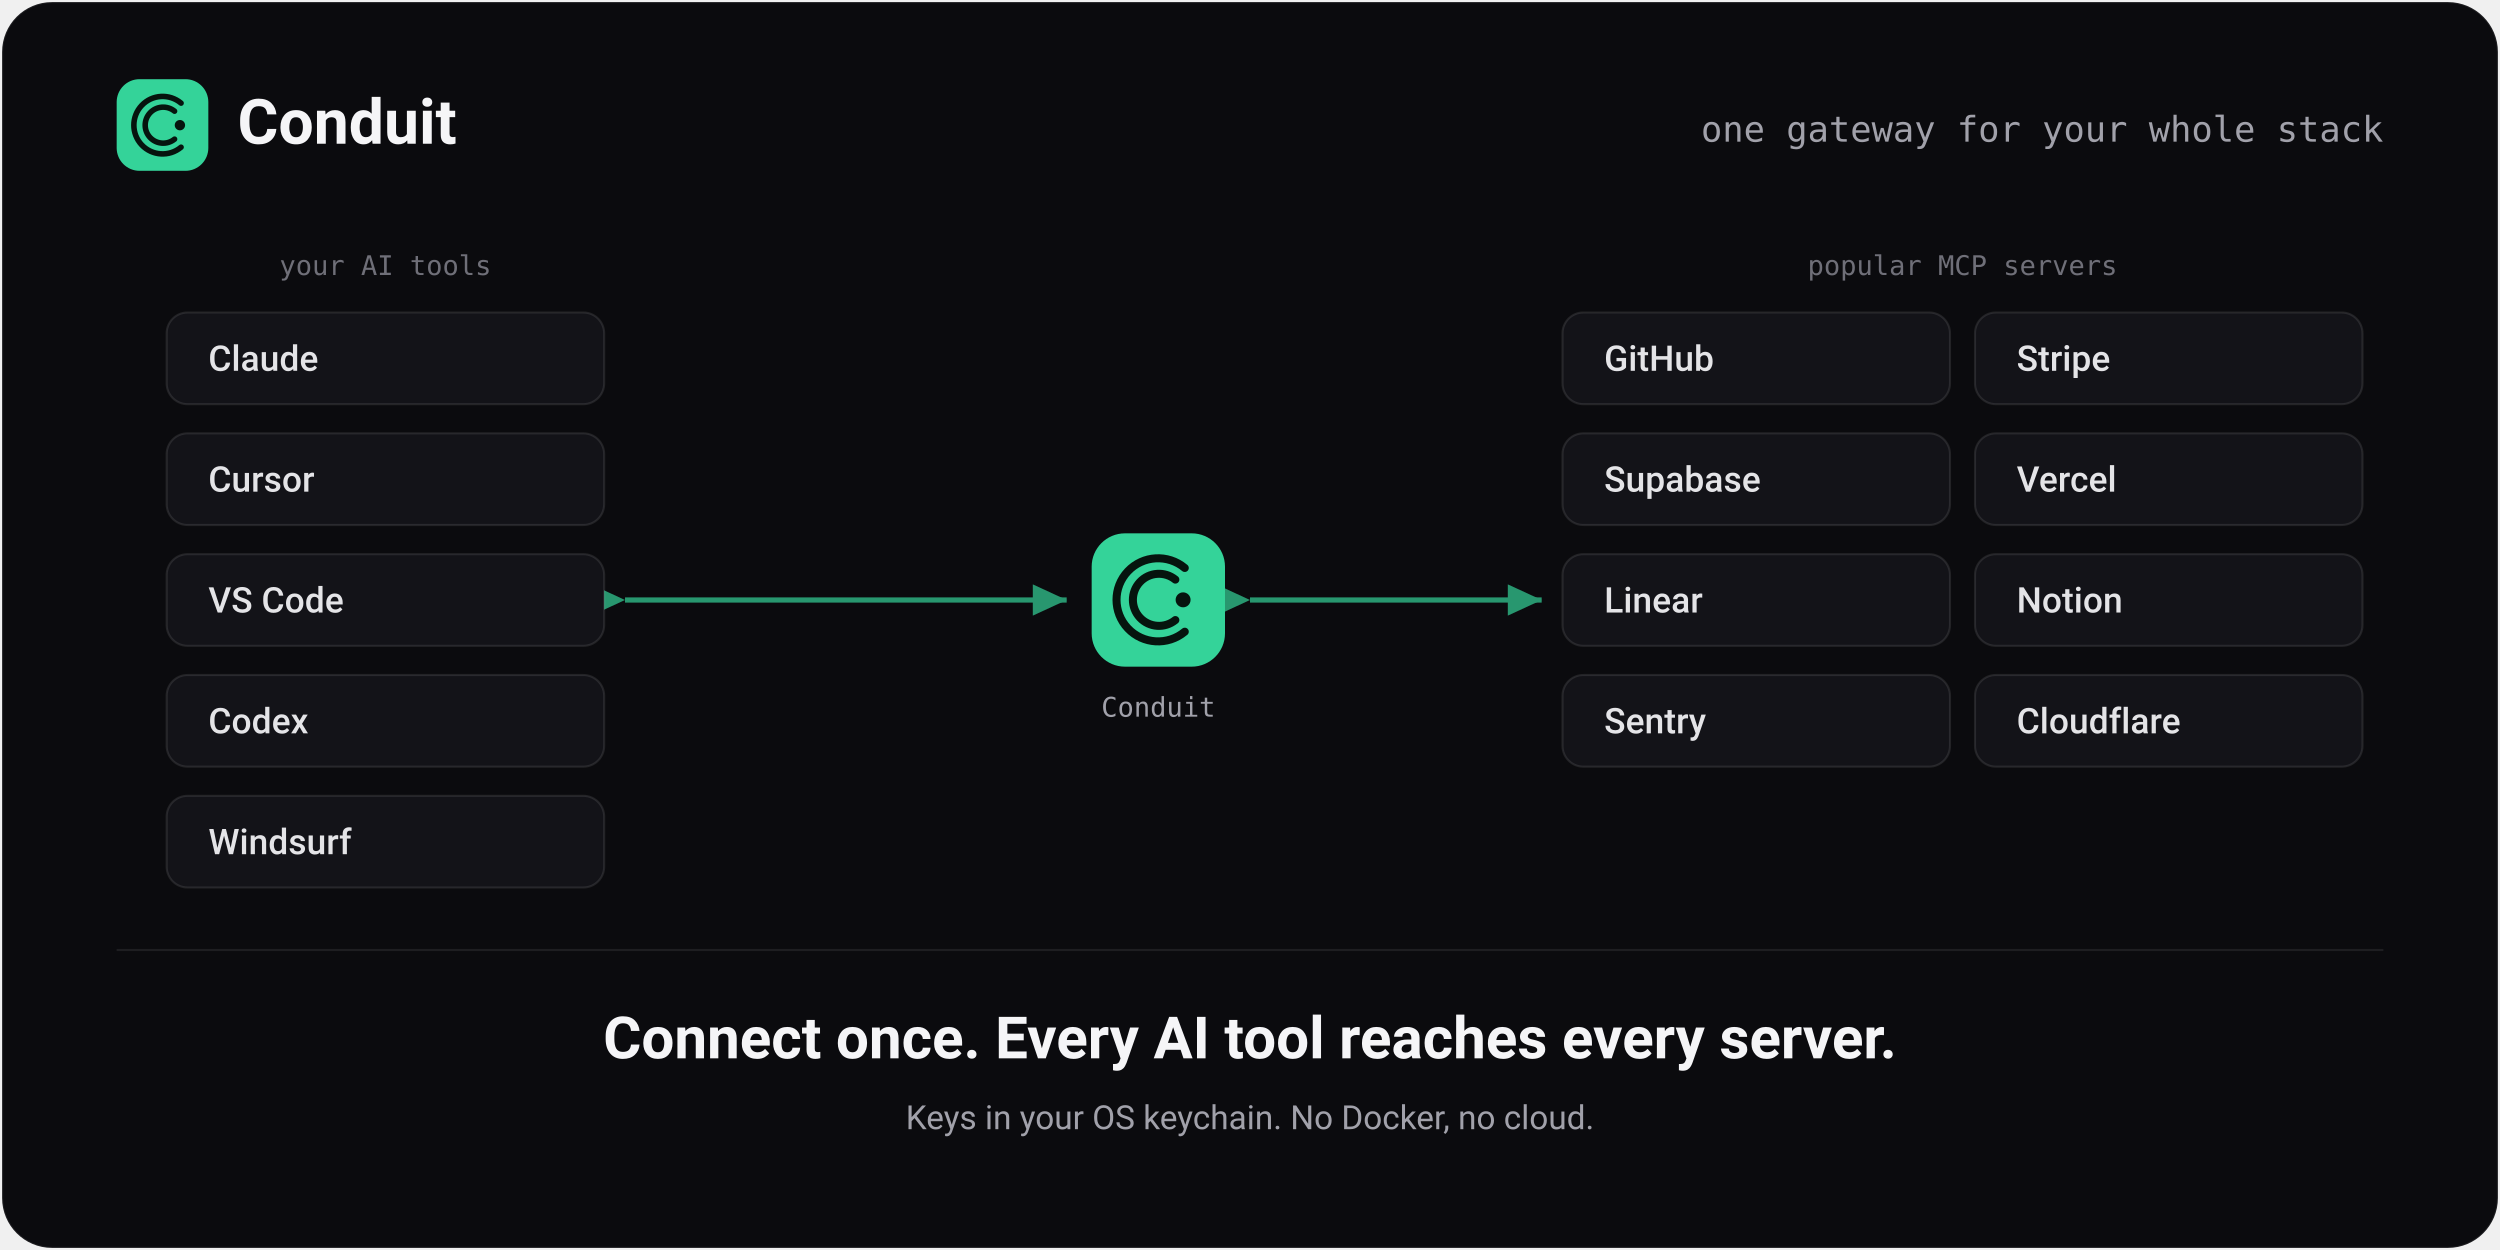
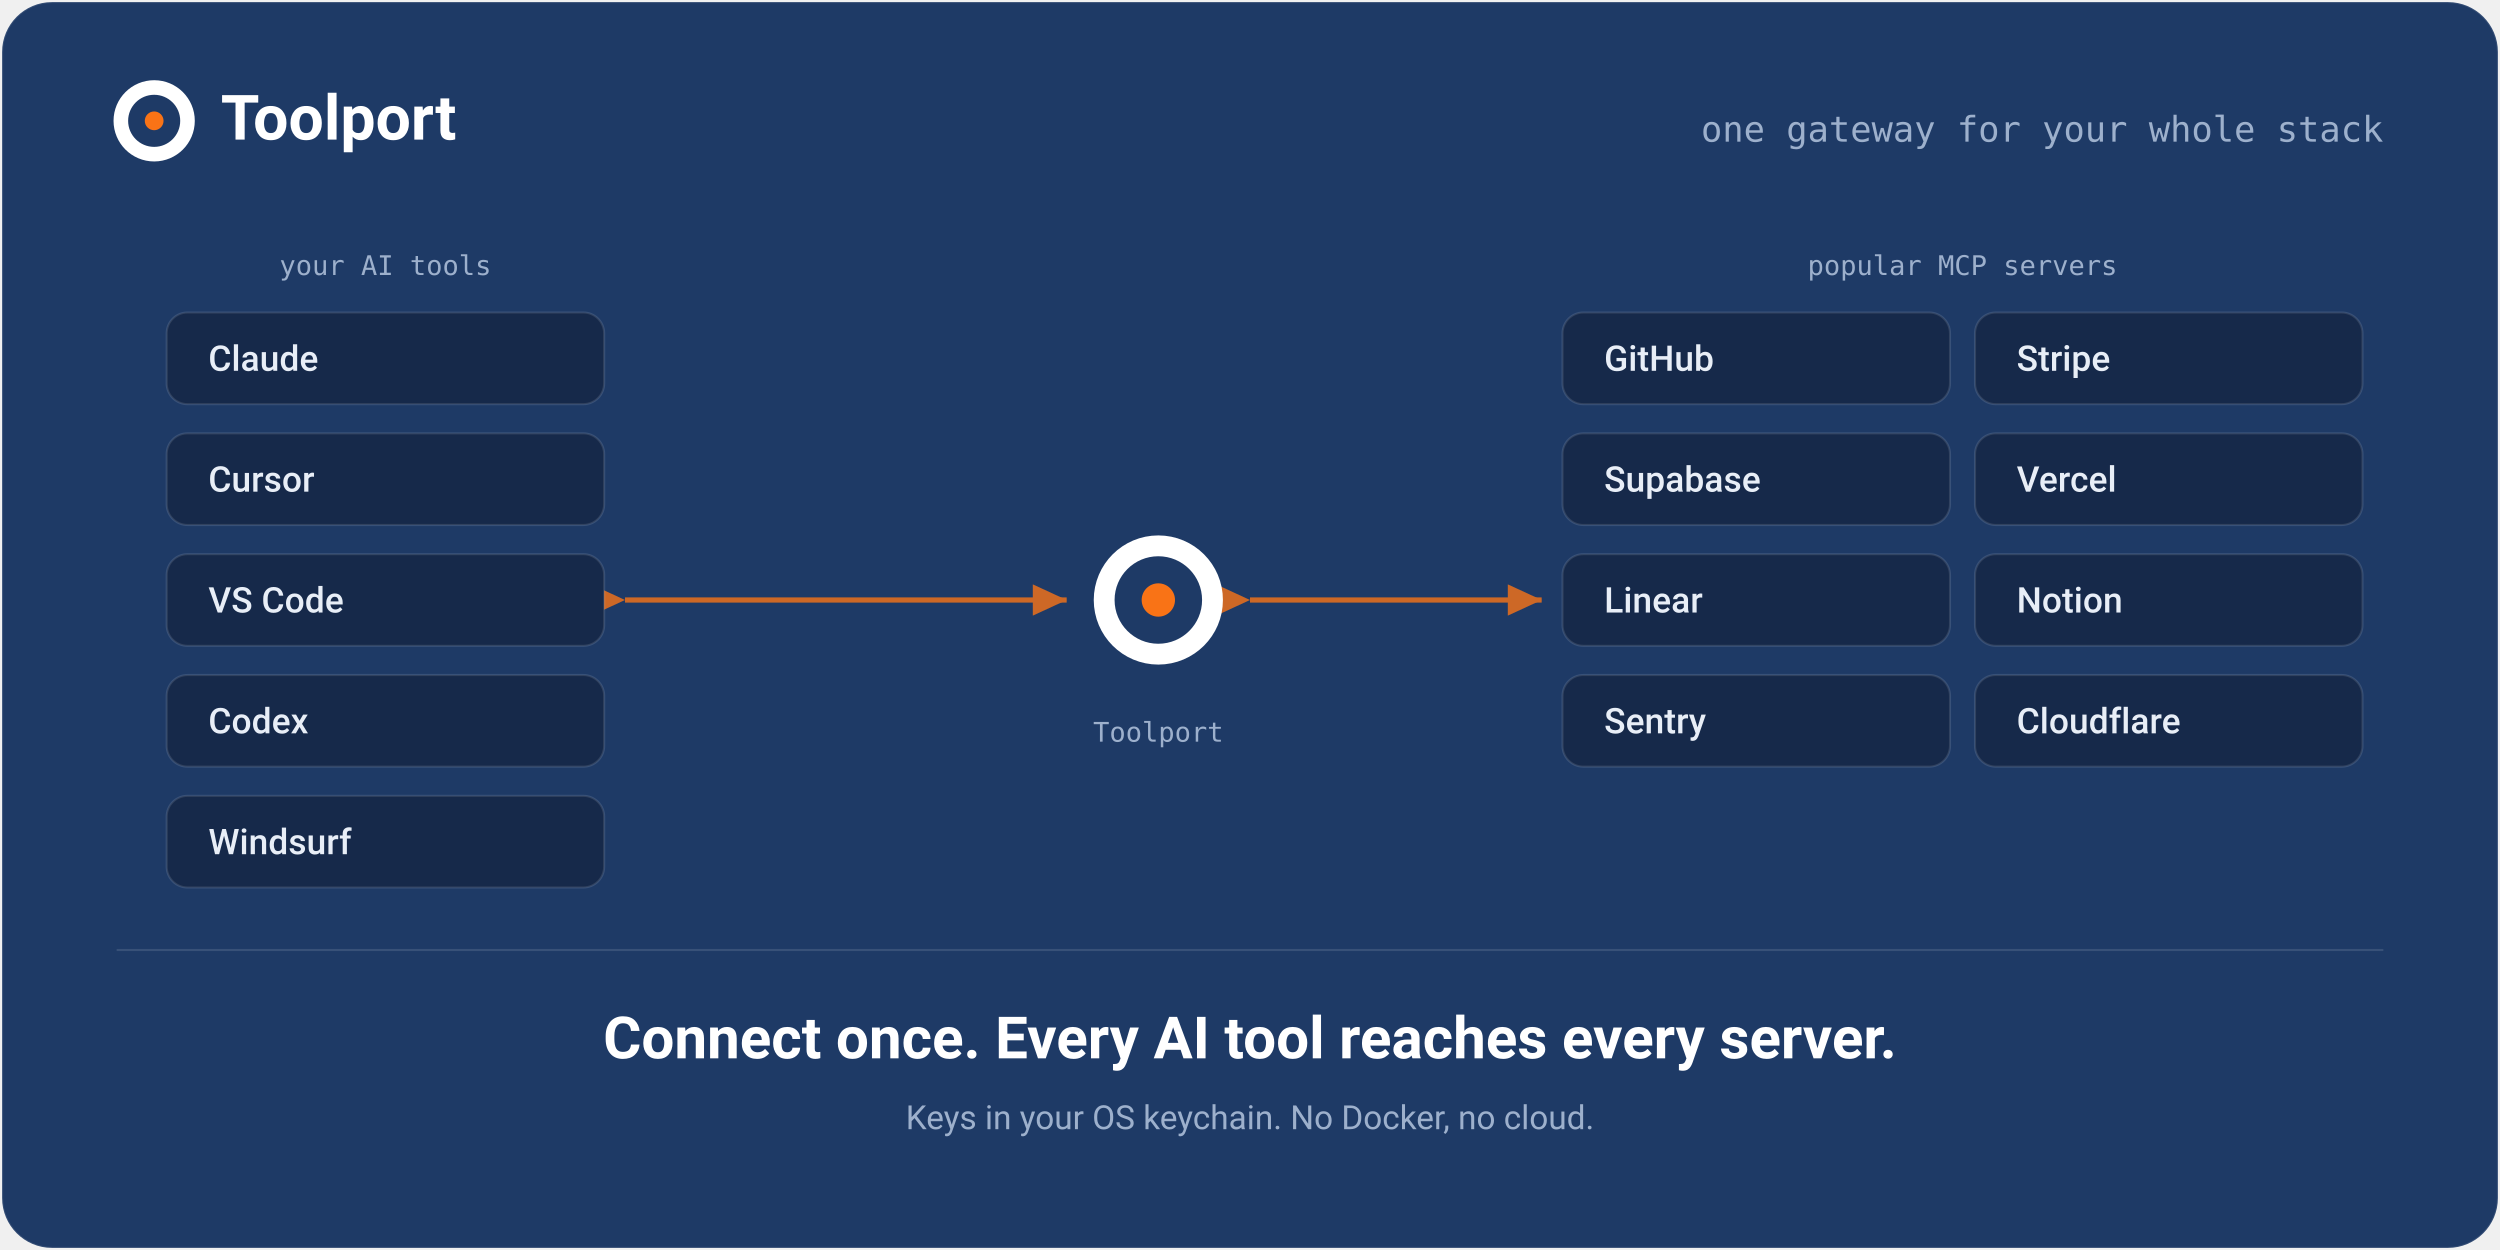
- <svg xmlns="http://www.w3.org/2000/svg" viewBox="0 0 1200 600" role="img" font-family="system-ui, -apple-system, Segoe UI, Roboto, sans-serif">
+ <svg xmlns="http://www.w3.org/2000/svg" viewBox="0 0 1200 600" role="img" font-family="Poppins, system-ui, -apple-system, Segoe UI, Roboto, sans-serif">
  <defs>
    <marker id="arr" markerWidth="9" markerHeight="9" refX="6.5" refY="3" orient="auto">
-       <path d="M0,0 L6.5,3 L0,6 Z" fill="#34d399" />
+       <path d="M0,0 L6.5,3 L0,6 Z" fill="#F97316" />
    </marker>
  </defs>
-   <rect x="1" y="1" width="1198" height="598" rx="24" fill="#0b0b0e" stroke="rgba(255,255,255,0.08)" />
-   <g transform="translate(56,38)">
-     <rect width="44" height="44" rx="11" fill="#34d399" />
-     <g fill="none" stroke="#06140e" stroke-width="2.9" stroke-linecap="round" transform="scale(0.92)">
-       <path d="M33.6 12.5 A 15 15 0 1 0 33.6 35.5" />
-       <path d="M30.2 16.7 A 9.4 9.4 0 1 0 30.2 31.3" />
-       <circle cx="33" cy="24" r="2.7" fill="#06140e" stroke="none" />
-     </g>
-     <text x="58" y="31" font-size="30" font-weight="600" fill="#f5f5f7">Conduit</text>
+   <rect x="1" y="1" width="1198" height="598" rx="24" fill="#1E3A66" stroke="rgba(255,255,255,0.10)" />
+   <g transform="translate(56,40)">
+     <circle cx="18" cy="18" r="16" fill="none" stroke="#FFFFFF" stroke-width="7" />
+     <circle cx="18" cy="2" r="2.6" fill="#FFFFFF" />
+     <circle cx="34" cy="18" r="2.6" fill="#FFFFFF" />
+     <circle cx="18" cy="34" r="2.6" fill="#FFFFFF" />
+     <circle cx="2" cy="18" r="2.6" fill="#FFFFFF" />
+     <circle cx="18" cy="18" r="4.5" fill="#F97316" />
+     <text x="50" y="27" font-size="30" font-weight="600" fill="#FFFFFF">Toolport</text>
  </g>
-   <text x="1144" y="68" text-anchor="end" font-size="17" fill="#a1a1aa" font-family="ui-monospace, Menlo, monospace">one gateway for your whole stack</text>
-   <text x="185" y="132" text-anchor="middle" font-size="13" fill="#6f6f78" font-family="ui-monospace, Menlo, monospace">your AI tools</text>
-   <text x="942" y="132" text-anchor="middle" font-size="13" fill="#6f6f78" font-family="ui-monospace, Menlo, monospace">popular MCP servers</text>
-   <line x1="300" y1="288" x2="512" y2="288" stroke="#34d399" stroke-width="2.5" opacity="0.7" marker-start="url(#arr)" marker-end="url(#arr)" />
-   <line x1="600" y1="288" x2="740" y2="288" stroke="#34d399" stroke-width="2.5" opacity="0.7" marker-start="url(#arr)" marker-end="url(#arr)" />
-   <g font-size="17" font-weight="500" fill="#e4e4e7">
+   <text x="1144" y="68" text-anchor="end" font-size="17" fill="#9db0cc" font-family="ui-monospace, Menlo, monospace">one gateway for your whole stack</text>
+   <text x="185" y="132" text-anchor="middle" font-size="13" fill="#9db0cc" font-family="ui-monospace, Menlo, monospace">your AI tools</text>
+   <text x="942" y="132" text-anchor="middle" font-size="13" fill="#9db0cc" font-family="ui-monospace, Menlo, monospace">popular MCP servers</text>
+   <line x1="300" y1="288" x2="512" y2="288" stroke="#F97316" stroke-width="2.5" opacity="0.8" marker-start="url(#arr)" marker-end="url(#arr)" />
+   <line x1="600" y1="288" x2="740" y2="288" stroke="#F97316" stroke-width="2.5" opacity="0.8" marker-start="url(#arr)" marker-end="url(#arr)" />
+   <g font-size="17" font-weight="500" fill="#e8eef7">
    <g>
-       <rect x="80" y="150" width="210" height="44" rx="10" fill="#131318" stroke="rgba(255,255,255,0.1)" />
+       <rect x="80" y="150" width="210" height="44" rx="10" fill="#16294A" stroke="rgba(255,255,255,0.12)" />
      <text x="100" y="178">Claude</text>
    </g>
    <g>
-       <rect x="80" y="208" width="210" height="44" rx="10" fill="#131318" stroke="rgba(255,255,255,0.1)" />
+       <rect x="80" y="208" width="210" height="44" rx="10" fill="#16294A" stroke="rgba(255,255,255,0.12)" />
      <text x="100" y="236">Cursor</text>
    </g>
    <g>
-       <rect x="80" y="266" width="210" height="44" rx="10" fill="#131318" stroke="rgba(255,255,255,0.1)" />
+       <rect x="80" y="266" width="210" height="44" rx="10" fill="#16294A" stroke="rgba(255,255,255,0.12)" />
      <text x="100" y="294">VS Code</text>
    </g>
    <g>
-       <rect x="80" y="324" width="210" height="44" rx="10" fill="#131318" stroke="rgba(255,255,255,0.1)" />
+       <rect x="80" y="324" width="210" height="44" rx="10" fill="#16294A" stroke="rgba(255,255,255,0.12)" />
      <text x="100" y="352">Codex</text>
    </g>
    <g>
-       <rect x="80" y="382" width="210" height="44" rx="10" fill="#131318" stroke="rgba(255,255,255,0.1)" />
+       <rect x="80" y="382" width="210" height="44" rx="10" fill="#16294A" stroke="rgba(255,255,255,0.12)" />
      <text x="100" y="410">Windsurf</text>
    </g>
  </g>
-   <rect x="524" y="256" width="64" height="64" rx="16" fill="#34d399" />
-   <g transform="translate(524,256) scale(1.33)" fill="none" stroke="#06140e" stroke-width="2.9" stroke-linecap="round">
-     <path d="M33.6 12.5 A 15 15 0 1 0 33.6 35.5" />
-     <path d="M30.2 16.7 A 9.4 9.4 0 1 0 30.2 31.3" />
-     <circle cx="33" cy="24" r="2.7" fill="#06140e" stroke="none" />
-   </g>
-   <text x="556" y="344" text-anchor="middle" font-size="13" fill="#a1a1aa" font-family="ui-monospace, Menlo, monospace">Conduit</text>
-   <g font-size="17" font-weight="500" fill="#e4e4e7">
+   <circle cx="556" cy="288" r="26" fill="none" stroke="#FFFFFF" stroke-width="10" />
+   <circle cx="556" cy="262" r="4" fill="#FFFFFF" />
+   <circle cx="582" cy="288" r="4" fill="#FFFFFF" />
+   <circle cx="556" cy="314" r="4" fill="#FFFFFF" />
+   <circle cx="530" cy="288" r="4" fill="#FFFFFF" />
+   <circle cx="556" cy="288" r="8" fill="#F97316" />
+   <text x="556" y="356" text-anchor="middle" font-size="13" fill="#9db0cc" font-family="ui-monospace, Menlo, monospace">Toolport</text>
+   <g font-size="17" font-weight="500" fill="#e8eef7">
    <g>
-       <rect x="750" y="150" width="186" height="44" rx="10" fill="#131318" stroke="rgba(255,255,255,0.1)" />
+       <rect x="750" y="150" width="186" height="44" rx="10" fill="#16294A" stroke="rgba(255,255,255,0.12)" />
      <text x="770" y="178">GitHub</text>
    </g>
    <g>
-       <rect x="948" y="150" width="186" height="44" rx="10" fill="#131318" stroke="rgba(255,255,255,0.1)" />
+       <rect x="948" y="150" width="186" height="44" rx="10" fill="#16294A" stroke="rgba(255,255,255,0.12)" />
      <text x="968" y="178">Stripe</text>
    </g>
    <g>
-       <rect x="750" y="208" width="186" height="44" rx="10" fill="#131318" stroke="rgba(255,255,255,0.1)" />
+       <rect x="750" y="208" width="186" height="44" rx="10" fill="#16294A" stroke="rgba(255,255,255,0.12)" />
      <text x="770" y="236">Supabase</text>
    </g>
    <g>
-       <rect x="948" y="208" width="186" height="44" rx="10" fill="#131318" stroke="rgba(255,255,255,0.1)" />
+       <rect x="948" y="208" width="186" height="44" rx="10" fill="#16294A" stroke="rgba(255,255,255,0.12)" />
      <text x="968" y="236">Vercel</text>
    </g>
    <g>
-       <rect x="750" y="266" width="186" height="44" rx="10" fill="#131318" stroke="rgba(255,255,255,0.1)" />
+       <rect x="750" y="266" width="186" height="44" rx="10" fill="#16294A" stroke="rgba(255,255,255,0.12)" />
      <text x="770" y="294">Linear</text>
    </g>
    <g>
-       <rect x="948" y="266" width="186" height="44" rx="10" fill="#131318" stroke="rgba(255,255,255,0.1)" />
+       <rect x="948" y="266" width="186" height="44" rx="10" fill="#16294A" stroke="rgba(255,255,255,0.12)" />
      <text x="968" y="294">Notion</text>
    </g>
    <g>
-       <rect x="750" y="324" width="186" height="44" rx="10" fill="#131318" stroke="rgba(255,255,255,0.1)" />
+       <rect x="750" y="324" width="186" height="44" rx="10" fill="#16294A" stroke="rgba(255,255,255,0.12)" />
      <text x="770" y="352">Sentry</text>
    </g>
    <g>
-       <rect x="948" y="324" width="186" height="44" rx="10" fill="#131318" stroke="rgba(255,255,255,0.1)" />
+       <rect x="948" y="324" width="186" height="44" rx="10" fill="#16294A" stroke="rgba(255,255,255,0.12)" />
      <text x="968" y="352">Cloudflare</text>
    </g>
  </g>
-   <line x1="56" y1="456" x2="1144" y2="456" stroke="rgba(255,255,255,0.08)" />
-   <text x="600" y="508" text-anchor="middle" font-size="28" font-weight="600" fill="#f5f5f7">Connect once. Every AI tool reaches every server.</text>
-   <text x="600" y="542" text-anchor="middle" font-size="16" fill="#a1a1aa">Keys in your OS keychain. No Docker, no cloud.</text>
+   <line x1="56" y1="456" x2="1144" y2="456" stroke="rgba(255,255,255,0.12)" />
+   <text x="600" y="508" text-anchor="middle" font-size="28" font-weight="600" fill="#FFFFFF">Connect once. Every AI tool reaches every server.</text>
+   <text x="600" y="542" text-anchor="middle" font-size="16" fill="#9db0cc">Keys in your OS keychain. No Docker, no cloud.</text>
</svg>
